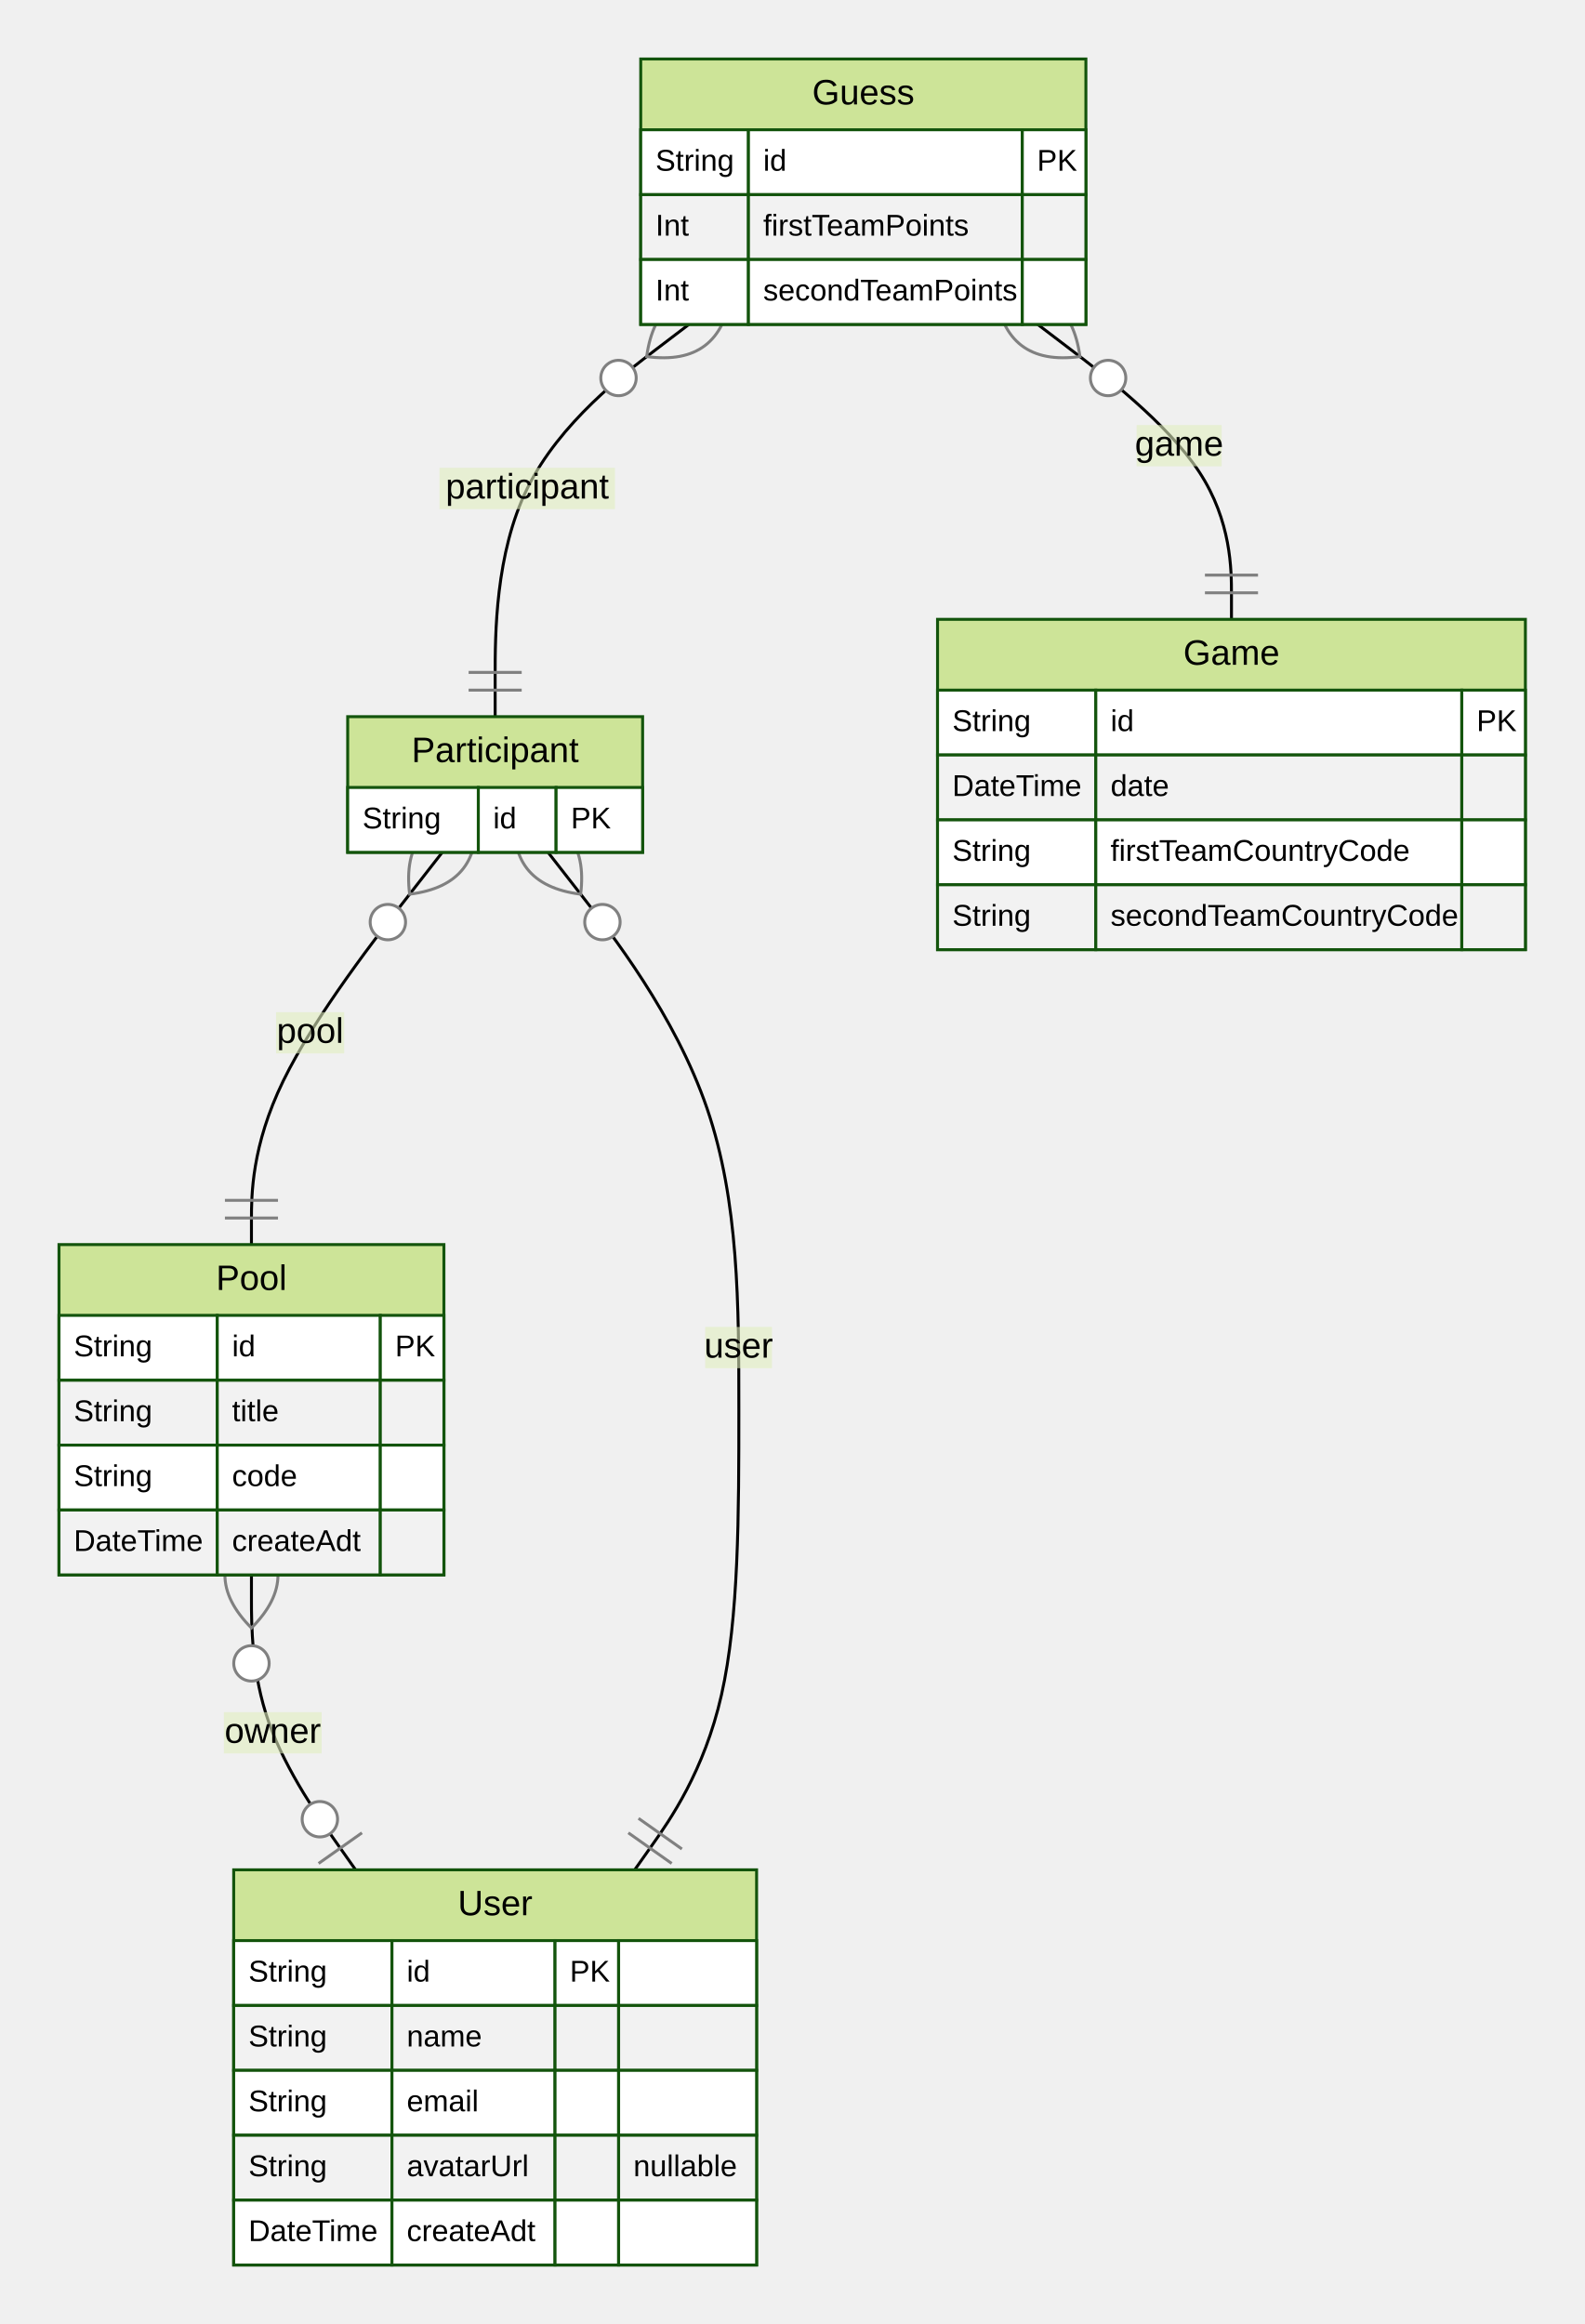
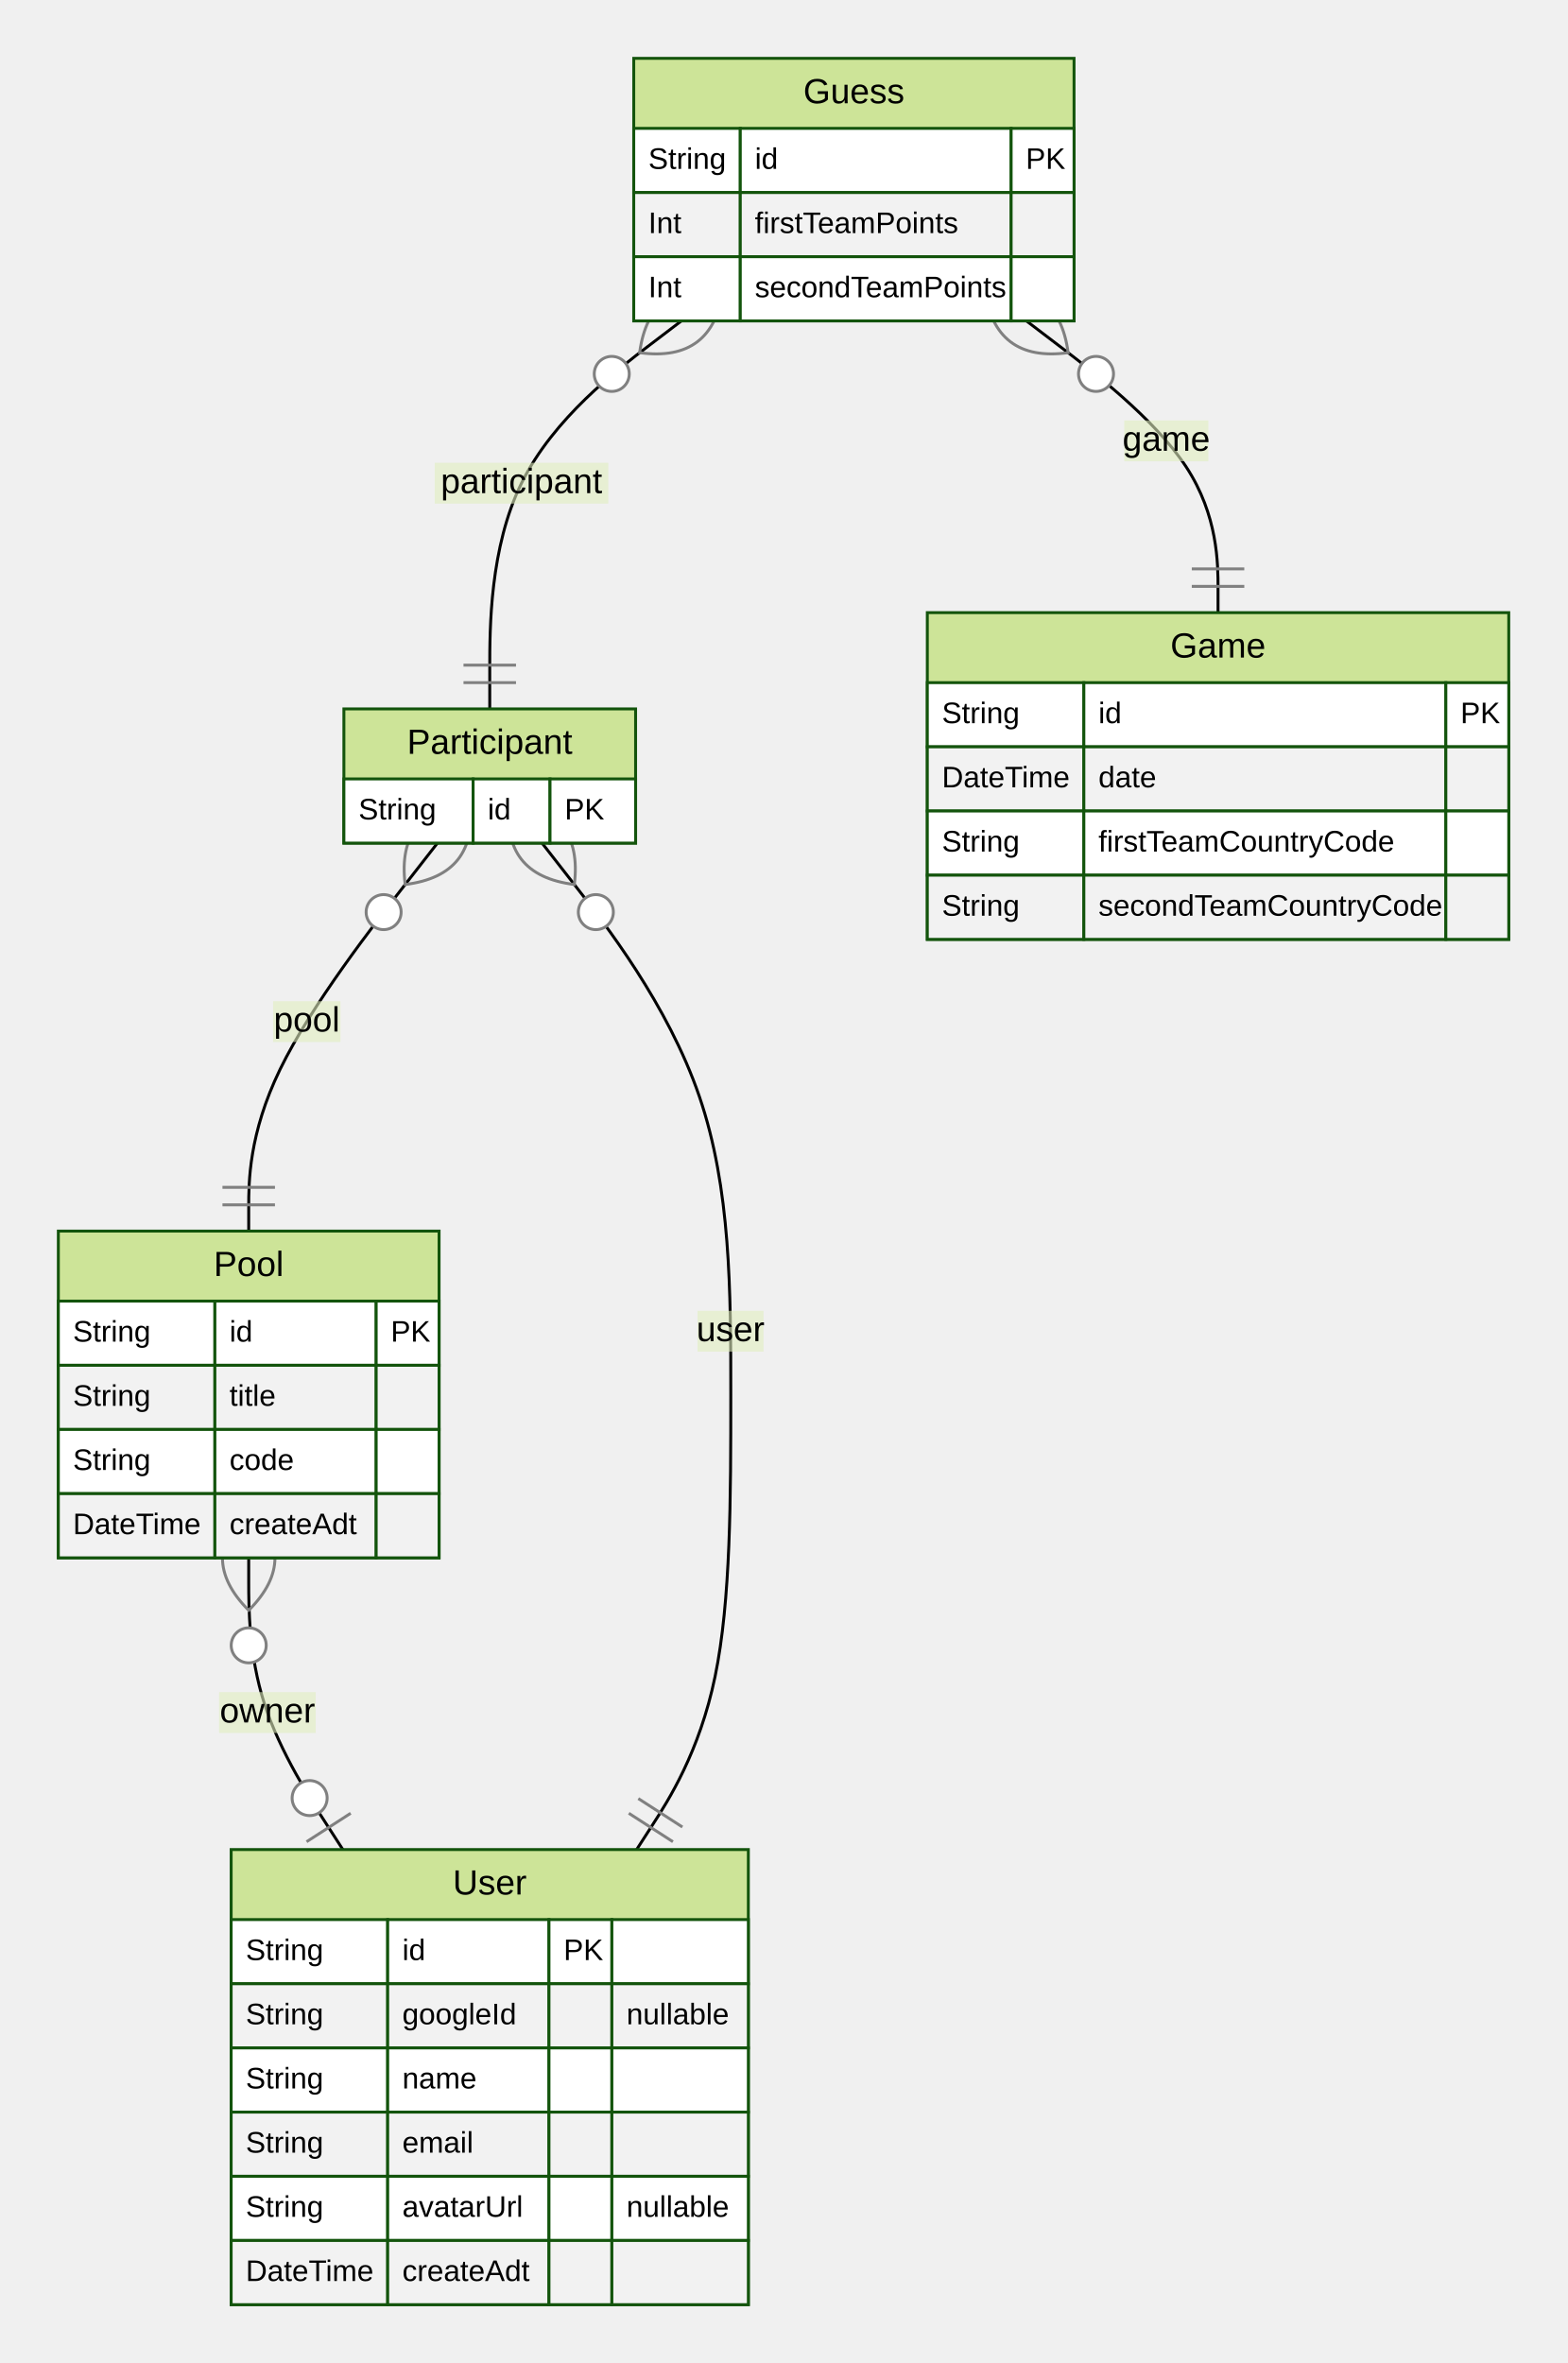
- <svg xmlns="http://www.w3.org/2000/svg" aria-labelledby="chart-title-mermaid-0 chart-desc-mermaid-0" role="img" viewBox="0 0 537.207 788" style="max-width: 537.207px; background-color: white;" width="100%" id="mermaid-0">
+ <svg xmlns="http://www.w3.org/2000/svg" aria-labelledby="chart-title-mermaid-0 chart-desc-mermaid-0" role="img" viewBox="0 0 537.207 810" style="max-width: 537.207px; background-color: white;" width="100%" id="mermaid-0">
  <style>#mermaid-0 {font-family:"trebuchet ms",verdana,arial,sans-serif;font-size:16px;fill:#000000;}#mermaid-0 .error-icon{fill:#552222;}#mermaid-0 .error-text{fill:#552222;stroke:#552222;}#mermaid-0 .edge-thickness-normal{stroke-width:2px;}#mermaid-0 .edge-thickness-thick{stroke-width:3.5px;}#mermaid-0 .edge-pattern-solid{stroke-dasharray:0;}#mermaid-0 .edge-pattern-dashed{stroke-dasharray:3;}#mermaid-0 .edge-pattern-dotted{stroke-dasharray:2;}#mermaid-0 .marker{fill:#000000;stroke:#000000;}#mermaid-0 .marker.cross{stroke:#000000;}#mermaid-0 svg{font-family:"trebuchet ms",verdana,arial,sans-serif;font-size:16px;}#mermaid-0 .entityBox{fill:#cde498;stroke:#13540c;}#mermaid-0 .attributeBoxOdd{fill:#ffffff;stroke:#13540c;}#mermaid-0 .attributeBoxEven{fill:#f2f2f2;stroke:#13540c;}#mermaid-0 .relationshipLabelBox{fill:hsl(78.158, 58.462%, 84.51%);opacity:0.7;background-color:hsl(78.158, 58.462%, 84.51%);}#mermaid-0 .relationshipLabelBox rect{opacity:0.5;}#mermaid-0 .relationshipLine{stroke:#000000;}#mermaid-0 :root{--mermaid-font-family:"trebuchet ms",verdana,arial,sans-serif;}</style>
  <g />
  <defs>
    <marker orient="auto" markerHeight="18" markerWidth="18" refY="9" refX="0" id="ONLY_ONE_START">
      <path d="M9,0 L9,18 M15,0 L15,18" fill="none" stroke="gray" />
    </marker>
  </defs>
  <defs>
    <marker orient="auto" markerHeight="18" markerWidth="18" refY="9" refX="18" id="ONLY_ONE_END">
      <path d="M3,0 L3,18 M9,0 L9,18" fill="none" stroke="gray" />
    </marker>
  </defs>
  <defs>
    <marker orient="auto" markerHeight="18" markerWidth="30" refY="9" refX="0" id="ZERO_OR_ONE_START">
      <circle r="6" cy="9" cx="21" fill="white" stroke="gray" />
      <path d="M9,0 L9,18" fill="none" stroke="gray" />
    </marker>
  </defs>
  <defs>
    <marker orient="auto" markerHeight="18" markerWidth="30" refY="9" refX="30" id="ZERO_OR_ONE_END">
      <circle r="6" cy="9" cx="9" fill="white" stroke="gray" />
      <path d="M21,0 L21,18" fill="none" stroke="gray" />
    </marker>
  </defs>
  <defs>
    <marker orient="auto" markerHeight="36" markerWidth="45" refY="18" refX="18" id="ONE_OR_MORE_START">
      <path d="M0,18 Q 18,0 36,18 Q 18,36 0,18 M42,9 L42,27" fill="none" stroke="gray" />
    </marker>
  </defs>
  <defs>
    <marker orient="auto" markerHeight="36" markerWidth="45" refY="18" refX="27" id="ONE_OR_MORE_END">
      <path d="M3,9 L3,27 M9,18 Q27,0 45,18 Q27,36 9,18" fill="none" stroke="gray" />
    </marker>
  </defs>
  <defs>
    <marker orient="auto" markerHeight="36" markerWidth="57" refY="18" refX="18" id="ZERO_OR_MORE_START">
      <circle r="6" cy="18" cx="48" fill="white" stroke="gray" />
      <path d="M0,18 Q18,0 36,18 Q18,36 0,18" fill="none" stroke="gray" />
    </marker>
  </defs>
  <defs>
    <marker orient="auto" markerHeight="36" markerWidth="57" refY="18" refX="39" id="ZERO_OR_MORE_END">
      <circle r="6" cy="18" cx="9" fill="white" stroke="gray" />
      <path d="M21,18 Q39,0 57,18 Q39,36 21,18" fill="none" stroke="gray" />
    </marker>
  </defs>
-   <path marker-start="url(#ZERO_OR_MORE_START)" marker-end="url(#ZERO_OR_ONE_END)" fill="none" stroke="gray" d="M85.258,534L85.258,542.333C85.258,550.667,85.258,567.333,91.143,584C97.028,600.667,108.799,617.333,114.684,625.667L120.569,634" class="er relationshipLine" />
-   <path marker-start="url(#ZERO_OR_MORE_START)" marker-end="url(#ONLY_ONE_END)" fill="none" stroke="gray" d="M185.816,289L196.599,302.833C207.382,316.667,228.949,344.333,239.732,375.833C250.516,407.333,250.516,442.667,250.516,478C250.516,513.333,250.516,548.667,244.63,574.667C238.745,600.667,226.975,617.333,221.089,625.667L215.204,634" class="er relationshipLine" />
+   <path marker-start="url(#ZERO_OR_MORE_START)" marker-end="url(#ZERO_OR_ONE_END)" fill="none" stroke="gray" d="M85.258,534L85.258,542.333C85.258,550.667,85.258,567.333,90.637,584C96.017,600.667,106.776,617.333,112.155,625.667L117.535,634" class="er relationshipLine" />
+   <path marker-start="url(#ZERO_OR_MORE_START)" marker-end="url(#ONLY_ONE_END)" fill="none" stroke="gray" d="M185.816,289L196.599,302.833C207.382,316.667,228.949,344.333,239.732,375.833C250.516,407.333,250.516,442.667,250.516,478C250.516,513.333,250.516,548.667,245.136,574.667C239.757,600.667,228.998,617.333,223.618,625.667L218.239,634" class="er relationshipLine" />
  <path marker-start="url(#ZERO_OR_MORE_START)" marker-end="url(#ONLY_ONE_END)" fill="none" stroke="gray" d="M149.958,289L139.174,302.833C128.391,316.667,106.824,344.333,96.041,366.5C85.258,388.667,85.258,405.333,85.258,413.667L85.258,422" class="er relationshipLine" />
  <path marker-start="url(#ZERO_OR_MORE_START)" marker-end="url(#ONLY_ONE_END)" fill="none" stroke="gray" d="M351.847,110L362.797,118.333C373.747,126.667,395.647,143.333,406.597,160C417.547,176.667,417.547,193.333,417.547,201.667L417.547,210" class="er relationshipLine" />
  <path marker-start="url(#ZERO_OR_MORE_START)" marker-end="url(#ONLY_ONE_END)" fill="none" stroke="gray" d="M233.587,110L222.637,118.333C211.687,126.667,189.787,143.333,178.837,165.5C167.887,187.667,167.887,215.333,167.887,229.167L167.887,243" class="er relationshipLine" />
  <g transform="translate(20,422 )" id="Pool">
    <rect height="112" width="130.516" y="0" x="0" stroke="gray" fill-opacity="100%" fill="honeydew" class="er entityBox" />
    <text transform="translate(65.25781,12)" style="font-family: &quot;trebuchet ms&quot;, verdana, arial, sans-serif;; font-size: 12px" text-anchor="middle" dominant-baseline="middle" y="0" x="0" id="entity-Pool" class="er entityLabel">Pool</text>
    <rect height="22" width="53.664" y="24" x="0" stroke="gray" fill-opacity="100%" fill="honeydew" class="er attributeBoxOdd" />
    <text transform="translate(5,35)" style="font-family: &quot;trebuchet ms&quot;, verdana, arial, sans-serif;; font-size: 10.2px" text-anchor="left" dominant-baseline="middle" y="0" x="0" id="entity-Pool-attr-1-type" class="er entityLabel">String</text>
    <rect height="22" width="55.289" y="24" x="53.664" stroke="gray" fill-opacity="100%" fill="honeydew" class="er attributeBoxOdd" />
    <text transform="translate(58.66406,35)" style="font-family: &quot;trebuchet ms&quot;, verdana, arial, sans-serif;; font-size: 10.2px" text-anchor="left" dominant-baseline="middle" y="0" x="0" id="entity-Pool-attr-1-name" class="er entityLabel">id</text>
    <rect height="22" width="21.562" y="24" x="108.953" stroke="gray" fill-opacity="100%" fill="honeydew" class="er attributeBoxOdd" />
    <text transform="translate(113.9531,35)" style="font-family: &quot;trebuchet ms&quot;, verdana, arial, sans-serif;; font-size: 10.2px" text-anchor="left" dominant-baseline="middle" y="0" x="0" id="entity-Pool-attr-1-key" class="er entityLabel">PK</text>
    <rect height="22" width="53.664" y="46" x="0" stroke="gray" fill-opacity="100%" fill="honeydew" class="er attributeBoxEven" />
    <text transform="translate(5,57)" style="font-family: &quot;trebuchet ms&quot;, verdana, arial, sans-serif;; font-size: 10.2px" text-anchor="left" dominant-baseline="middle" y="0" x="0" id="entity-Pool-attr-2-type" class="er entityLabel">String</text>
    <rect height="22" width="55.289" y="46" x="53.664" stroke="gray" fill-opacity="100%" fill="honeydew" class="er attributeBoxEven" />
    <text transform="translate(58.66406,57)" style="font-family: &quot;trebuchet ms&quot;, verdana, arial, sans-serif;; font-size: 10.2px" text-anchor="left" dominant-baseline="middle" y="0" x="0" id="entity-Pool-attr-2-name" class="er entityLabel">title</text>
    <rect height="22" width="21.562" y="46" x="108.953" stroke="gray" fill-opacity="100%" fill="honeydew" class="er attributeBoxEven" />
    <text transform="translate(113.9531,57)" style="font-family: &quot;trebuchet ms&quot;, verdana, arial, sans-serif;; font-size: 10.2px" text-anchor="left" dominant-baseline="middle" y="0" x="0" id="entity-Pool-attr-2-key" class="er entityLabel" />
    <rect height="22" width="53.664" y="68" x="0" stroke="gray" fill-opacity="100%" fill="honeydew" class="er attributeBoxOdd" />
    <text transform="translate(5,79)" style="font-family: &quot;trebuchet ms&quot;, verdana, arial, sans-serif;; font-size: 10.2px" text-anchor="left" dominant-baseline="middle" y="0" x="0" id="entity-Pool-attr-3-type" class="er entityLabel">String</text>
    <rect height="22" width="55.289" y="68" x="53.664" stroke="gray" fill-opacity="100%" fill="honeydew" class="er attributeBoxOdd" />
    <text transform="translate(58.66406,79)" style="font-family: &quot;trebuchet ms&quot;, verdana, arial, sans-serif;; font-size: 10.2px" text-anchor="left" dominant-baseline="middle" y="0" x="0" id="entity-Pool-attr-3-name" class="er entityLabel">code</text>
    <rect height="22" width="21.562" y="68" x="108.953" stroke="gray" fill-opacity="100%" fill="honeydew" class="er attributeBoxOdd" />
    <text transform="translate(113.9531,79)" style="font-family: &quot;trebuchet ms&quot;, verdana, arial, sans-serif;; font-size: 10.2px" text-anchor="left" dominant-baseline="middle" y="0" x="0" id="entity-Pool-attr-3-key" class="er entityLabel" />
    <rect height="22" width="53.664" y="90" x="0" stroke="gray" fill-opacity="100%" fill="honeydew" class="er attributeBoxEven" />
    <text transform="translate(5,101)" style="font-family: &quot;trebuchet ms&quot;, verdana, arial, sans-serif;; font-size: 10.2px" text-anchor="left" dominant-baseline="middle" y="0" x="0" id="entity-Pool-attr-4-type" class="er entityLabel">DateTime</text>
    <rect height="22" width="55.289" y="90" x="53.664" stroke="gray" fill-opacity="100%" fill="honeydew" class="er attributeBoxEven" />
    <text transform="translate(58.66406,101)" style="font-family: &quot;trebuchet ms&quot;, verdana, arial, sans-serif;; font-size: 10.2px" text-anchor="left" dominant-baseline="middle" y="0" x="0" id="entity-Pool-attr-4-name" class="er entityLabel">createAdt</text>
    <rect height="22" width="21.562" y="90" x="108.953" stroke="gray" fill-opacity="100%" fill="honeydew" class="er attributeBoxEven" />
    <text transform="translate(113.9531,101)" style="font-family: &quot;trebuchet ms&quot;, verdana, arial, sans-serif;; font-size: 10.2px" text-anchor="left" dominant-baseline="middle" y="0" x="0" id="entity-Pool-attr-4-key" class="er entityLabel" />
  </g>
  <g transform="translate(117.8867,243 )" id="Participant">
    <rect height="46" width="100" y="0" x="0" stroke="gray" fill-opacity="100%" fill="honeydew" class="er entityBox" />
    <text transform="translate(50,12)" style="font-family: &quot;trebuchet ms&quot;, verdana, arial, sans-serif;; font-size: 12px" text-anchor="middle" dominant-baseline="middle" y="0" x="0" id="entity-Participant" class="er entityLabel">Participant</text>
    <rect height="22" width="44.297" y="24" x="0" stroke="gray" fill-opacity="100%" fill="honeydew" class="er attributeBoxOdd" />
    <text transform="translate(5,35)" style="font-family: &quot;trebuchet ms&quot;, verdana, arial, sans-serif;; font-size: 10.2px" text-anchor="left" dominant-baseline="middle" y="0" x="0" id="entity-Participant-attr-1-type" class="er entityLabel">String</text>
    <rect height="22" width="26.367" y="24" x="44.297" stroke="gray" fill-opacity="100%" fill="honeydew" class="er attributeBoxOdd" />
    <text transform="translate(49.29688,35)" style="font-family: &quot;trebuchet ms&quot;, verdana, arial, sans-serif;; font-size: 10.2px" text-anchor="left" dominant-baseline="middle" y="0" x="0" id="entity-Participant-attr-1-name" class="er entityLabel">id</text>
    <rect height="22" width="29.336" y="24" x="70.664" stroke="gray" fill-opacity="100%" fill="honeydew" class="er attributeBoxOdd" />
    <text transform="translate(75.66406,35)" style="font-family: &quot;trebuchet ms&quot;, verdana, arial, sans-serif;; font-size: 10.2px" text-anchor="left" dominant-baseline="middle" y="0" x="0" id="entity-Participant-attr-1-key" class="er entityLabel">PK</text>
  </g>
  <g transform="translate(79.23828,634 )" id="User">
-     <rect height="134" width="177.297" y="0" x="0" stroke="gray" fill-opacity="100%" fill="honeydew" class="er entityBox" />
+     <rect height="156" width="177.297" y="0" x="0" stroke="gray" fill-opacity="100%" fill="honeydew" class="er entityBox" />
    <text transform="translate(88.64844,12)" style="font-family: &quot;trebuchet ms&quot;, verdana, arial, sans-serif;; font-size: 12px" text-anchor="middle" dominant-baseline="middle" y="0" x="0" id="entity-User" class="er entityLabel">User</text>
    <rect height="22" width="53.664" y="24" x="0" stroke="gray" fill-opacity="100%" fill="honeydew" class="er attributeBoxOdd" />
    <text transform="translate(5,35)" style="font-family: &quot;trebuchet ms&quot;, verdana, arial, sans-serif;; font-size: 10.2px" text-anchor="left" dominant-baseline="middle" y="0" x="0" id="entity-User-attr-1-type" class="er entityLabel">String</text>
    <rect height="22" width="55.289" y="24" x="53.664" stroke="gray" fill-opacity="100%" fill="honeydew" class="er attributeBoxOdd" />
    <text transform="translate(58.66406,35)" style="font-family: &quot;trebuchet ms&quot;, verdana, arial, sans-serif;; font-size: 10.2px" text-anchor="left" dominant-baseline="middle" y="0" x="0" id="entity-User-attr-1-name" class="er entityLabel">id</text>
    <rect height="22" width="21.562" y="24" x="108.953" stroke="gray" fill-opacity="100%" fill="honeydew" class="er attributeBoxOdd" />
    <text transform="translate(113.9531,35)" style="font-family: &quot;trebuchet ms&quot;, verdana, arial, sans-serif;; font-size: 10.2px" text-anchor="left" dominant-baseline="middle" y="0" x="0" id="entity-User-attr-1-key" class="er entityLabel">PK</text>
    <rect height="22" width="46.781" y="24" x="130.516" stroke="gray" fill-opacity="100%" fill="honeydew" class="er attributeBoxOdd" />
    <text transform="translate(135.5156,35)" style="font-family: &quot;trebuchet ms&quot;, verdana, arial, sans-serif;; font-size: 10.2px" text-anchor="left" dominant-baseline="middle" y="0" x="0" id="entity-User-attr-1-comment" class="er entityLabel" />
    <rect height="22" width="53.664" y="46" x="0" stroke="gray" fill-opacity="100%" fill="honeydew" class="er attributeBoxEven" />
    <text transform="translate(5,57)" style="font-family: &quot;trebuchet ms&quot;, verdana, arial, sans-serif;; font-size: 10.2px" text-anchor="left" dominant-baseline="middle" y="0" x="0" id="entity-User-attr-2-type" class="er entityLabel">String</text>
    <rect height="22" width="55.289" y="46" x="53.664" stroke="gray" fill-opacity="100%" fill="honeydew" class="er attributeBoxEven" />
-     <text transform="translate(58.66406,57)" style="font-family: &quot;trebuchet ms&quot;, verdana, arial, sans-serif;; font-size: 10.2px" text-anchor="left" dominant-baseline="middle" y="0" x="0" id="entity-User-attr-2-name" class="er entityLabel">name</text>
+     <text transform="translate(58.66406,57)" style="font-family: &quot;trebuchet ms&quot;, verdana, arial, sans-serif;; font-size: 10.2px" text-anchor="left" dominant-baseline="middle" y="0" x="0" id="entity-User-attr-2-name" class="er entityLabel">googleId</text>
    <rect height="22" width="21.562" y="46" x="108.953" stroke="gray" fill-opacity="100%" fill="honeydew" class="er attributeBoxEven" />
    <text transform="translate(113.9531,57)" style="font-family: &quot;trebuchet ms&quot;, verdana, arial, sans-serif;; font-size: 10.2px" text-anchor="left" dominant-baseline="middle" y="0" x="0" id="entity-User-attr-2-key" class="er entityLabel" />
    <rect height="22" width="46.781" y="46" x="130.516" stroke="gray" fill-opacity="100%" fill="honeydew" class="er attributeBoxEven" />
-     <text transform="translate(135.5156,57)" style="font-family: &quot;trebuchet ms&quot;, verdana, arial, sans-serif;; font-size: 10.2px" text-anchor="left" dominant-baseline="middle" y="0" x="0" id="entity-User-attr-2-comment" class="er entityLabel" />
+     <text transform="translate(135.5156,57)" style="font-family: &quot;trebuchet ms&quot;, verdana, arial, sans-serif;; font-size: 10.2px" text-anchor="left" dominant-baseline="middle" y="0" x="0" id="entity-User-attr-2-comment" class="er entityLabel">nullable</text>
    <rect height="22" width="53.664" y="68" x="0" stroke="gray" fill-opacity="100%" fill="honeydew" class="er attributeBoxOdd" />
    <text transform="translate(5,79)" style="font-family: &quot;trebuchet ms&quot;, verdana, arial, sans-serif;; font-size: 10.2px" text-anchor="left" dominant-baseline="middle" y="0" x="0" id="entity-User-attr-3-type" class="er entityLabel">String</text>
    <rect height="22" width="55.289" y="68" x="53.664" stroke="gray" fill-opacity="100%" fill="honeydew" class="er attributeBoxOdd" />
-     <text transform="translate(58.66406,79)" style="font-family: &quot;trebuchet ms&quot;, verdana, arial, sans-serif;; font-size: 10.2px" text-anchor="left" dominant-baseline="middle" y="0" x="0" id="entity-User-attr-3-name" class="er entityLabel">email</text>
+     <text transform="translate(58.66406,79)" style="font-family: &quot;trebuchet ms&quot;, verdana, arial, sans-serif;; font-size: 10.2px" text-anchor="left" dominant-baseline="middle" y="0" x="0" id="entity-User-attr-3-name" class="er entityLabel">name</text>
    <rect height="22" width="21.562" y="68" x="108.953" stroke="gray" fill-opacity="100%" fill="honeydew" class="er attributeBoxOdd" />
    <text transform="translate(113.9531,79)" style="font-family: &quot;trebuchet ms&quot;, verdana, arial, sans-serif;; font-size: 10.2px" text-anchor="left" dominant-baseline="middle" y="0" x="0" id="entity-User-attr-3-key" class="er entityLabel" />
    <rect height="22" width="46.781" y="68" x="130.516" stroke="gray" fill-opacity="100%" fill="honeydew" class="er attributeBoxOdd" />
    <text transform="translate(135.5156,79)" style="font-family: &quot;trebuchet ms&quot;, verdana, arial, sans-serif;; font-size: 10.2px" text-anchor="left" dominant-baseline="middle" y="0" x="0" id="entity-User-attr-3-comment" class="er entityLabel" />
    <rect height="22" width="53.664" y="90" x="0" stroke="gray" fill-opacity="100%" fill="honeydew" class="er attributeBoxEven" />
    <text transform="translate(5,101)" style="font-family: &quot;trebuchet ms&quot;, verdana, arial, sans-serif;; font-size: 10.2px" text-anchor="left" dominant-baseline="middle" y="0" x="0" id="entity-User-attr-4-type" class="er entityLabel">String</text>
    <rect height="22" width="55.289" y="90" x="53.664" stroke="gray" fill-opacity="100%" fill="honeydew" class="er attributeBoxEven" />
-     <text transform="translate(58.66406,101)" style="font-family: &quot;trebuchet ms&quot;, verdana, arial, sans-serif;; font-size: 10.2px" text-anchor="left" dominant-baseline="middle" y="0" x="0" id="entity-User-attr-4-name" class="er entityLabel">avatarUrl</text>
+     <text transform="translate(58.66406,101)" style="font-family: &quot;trebuchet ms&quot;, verdana, arial, sans-serif;; font-size: 10.2px" text-anchor="left" dominant-baseline="middle" y="0" x="0" id="entity-User-attr-4-name" class="er entityLabel">email</text>
    <rect height="22" width="21.562" y="90" x="108.953" stroke="gray" fill-opacity="100%" fill="honeydew" class="er attributeBoxEven" />
    <text transform="translate(113.9531,101)" style="font-family: &quot;trebuchet ms&quot;, verdana, arial, sans-serif;; font-size: 10.2px" text-anchor="left" dominant-baseline="middle" y="0" x="0" id="entity-User-attr-4-key" class="er entityLabel" />
    <rect height="22" width="46.781" y="90" x="130.516" stroke="gray" fill-opacity="100%" fill="honeydew" class="er attributeBoxEven" />
-     <text transform="translate(135.5156,101)" style="font-family: &quot;trebuchet ms&quot;, verdana, arial, sans-serif;; font-size: 10.2px" text-anchor="left" dominant-baseline="middle" y="0" x="0" id="entity-User-attr-4-comment" class="er entityLabel">nullable</text>
+     <text transform="translate(135.5156,101)" style="font-family: &quot;trebuchet ms&quot;, verdana, arial, sans-serif;; font-size: 10.2px" text-anchor="left" dominant-baseline="middle" y="0" x="0" id="entity-User-attr-4-comment" class="er entityLabel" />
    <rect height="22" width="53.664" y="112" x="0" stroke="gray" fill-opacity="100%" fill="honeydew" class="er attributeBoxOdd" />
-     <text transform="translate(5,123)" style="font-family: &quot;trebuchet ms&quot;, verdana, arial, sans-serif;; font-size: 10.2px" text-anchor="left" dominant-baseline="middle" y="0" x="0" id="entity-User-attr-5-type" class="er entityLabel">DateTime</text>
+     <text transform="translate(5,123)" style="font-family: &quot;trebuchet ms&quot;, verdana, arial, sans-serif;; font-size: 10.2px" text-anchor="left" dominant-baseline="middle" y="0" x="0" id="entity-User-attr-5-type" class="er entityLabel">String</text>
    <rect height="22" width="55.289" y="112" x="53.664" stroke="gray" fill-opacity="100%" fill="honeydew" class="er attributeBoxOdd" />
-     <text transform="translate(58.66406,123)" style="font-family: &quot;trebuchet ms&quot;, verdana, arial, sans-serif;; font-size: 10.2px" text-anchor="left" dominant-baseline="middle" y="0" x="0" id="entity-User-attr-5-name" class="er entityLabel">createAdt</text>
+     <text transform="translate(58.66406,123)" style="font-family: &quot;trebuchet ms&quot;, verdana, arial, sans-serif;; font-size: 10.2px" text-anchor="left" dominant-baseline="middle" y="0" x="0" id="entity-User-attr-5-name" class="er entityLabel">avatarUrl</text>
    <rect height="22" width="21.562" y="112" x="108.953" stroke="gray" fill-opacity="100%" fill="honeydew" class="er attributeBoxOdd" />
    <text transform="translate(113.9531,123)" style="font-family: &quot;trebuchet ms&quot;, verdana, arial, sans-serif;; font-size: 10.2px" text-anchor="left" dominant-baseline="middle" y="0" x="0" id="entity-User-attr-5-key" class="er entityLabel" />
    <rect height="22" width="46.781" y="112" x="130.516" stroke="gray" fill-opacity="100%" fill="honeydew" class="er attributeBoxOdd" />
-     <text transform="translate(135.5156,123)" style="font-family: &quot;trebuchet ms&quot;, verdana, arial, sans-serif;; font-size: 10.2px" text-anchor="left" dominant-baseline="middle" y="0" x="0" id="entity-User-attr-5-comment" class="er entityLabel" />
+     <text transform="translate(135.5156,123)" style="font-family: &quot;trebuchet ms&quot;, verdana, arial, sans-serif;; font-size: 10.2px" text-anchor="left" dominant-baseline="middle" y="0" x="0" id="entity-User-attr-5-comment" class="er entityLabel">nullable</text>
+     <rect height="22" width="53.664" y="134" x="0" stroke="gray" fill-opacity="100%" fill="honeydew" class="er attributeBoxEven" />
+     <text transform="translate(5,145)" style="font-family: &quot;trebuchet ms&quot;, verdana, arial, sans-serif;; font-size: 10.2px" text-anchor="left" dominant-baseline="middle" y="0" x="0" id="entity-User-attr-6-type" class="er entityLabel">DateTime</text>
+     <rect height="22" width="55.289" y="134" x="53.664" stroke="gray" fill-opacity="100%" fill="honeydew" class="er attributeBoxEven" />
+     <text transform="translate(58.66406,145)" style="font-family: &quot;trebuchet ms&quot;, verdana, arial, sans-serif;; font-size: 10.2px" text-anchor="left" dominant-baseline="middle" y="0" x="0" id="entity-User-attr-6-name" class="er entityLabel">createAdt</text>
+     <rect height="22" width="21.562" y="134" x="108.953" stroke="gray" fill-opacity="100%" fill="honeydew" class="er attributeBoxEven" />
+     <text transform="translate(113.9531,145)" style="font-family: &quot;trebuchet ms&quot;, verdana, arial, sans-serif;; font-size: 10.2px" text-anchor="left" dominant-baseline="middle" y="0" x="0" id="entity-User-attr-6-key" class="er entityLabel" />
+     <rect height="22" width="46.781" y="134" x="130.516" stroke="gray" fill-opacity="100%" fill="honeydew" class="er attributeBoxEven" />
+     <text transform="translate(135.5156,145)" style="font-family: &quot;trebuchet ms&quot;, verdana, arial, sans-serif;; font-size: 10.2px" text-anchor="left" dominant-baseline="middle" y="0" x="0" id="entity-User-attr-6-comment" class="er entityLabel" />
  </g>
  <g transform="translate(317.8867,210 )" id="Game">
    <rect height="112" width="199.32" y="0" x="0" stroke="gray" fill-opacity="100%" fill="honeydew" class="er entityBox" />
    <text transform="translate(99.66016,12)" style="font-family: &quot;trebuchet ms&quot;, verdana, arial, sans-serif;; font-size: 12px" text-anchor="middle" dominant-baseline="middle" y="0" x="0" id="entity-Game" class="er entityLabel">Game</text>
    <rect height="22" width="53.664" y="24" x="0" stroke="gray" fill-opacity="100%" fill="honeydew" class="er attributeBoxOdd" />
    <text transform="translate(5,35)" style="font-family: &quot;trebuchet ms&quot;, verdana, arial, sans-serif;; font-size: 10.2px" text-anchor="left" dominant-baseline="middle" y="0" x="0" id="entity-Game-attr-1-type" class="er entityLabel">String</text>
    <rect height="22" width="124.094" y="24" x="53.664" stroke="gray" fill-opacity="100%" fill="honeydew" class="er attributeBoxOdd" />
    <text transform="translate(58.66406,35)" style="font-family: &quot;trebuchet ms&quot;, verdana, arial, sans-serif;; font-size: 10.2px" text-anchor="left" dominant-baseline="middle" y="0" x="0" id="entity-Game-attr-1-name" class="er entityLabel">id</text>
    <rect height="22" width="21.562" y="24" x="177.758" stroke="gray" fill-opacity="100%" fill="honeydew" class="er attributeBoxOdd" />
    <text transform="translate(182.7578,35)" style="font-family: &quot;trebuchet ms&quot;, verdana, arial, sans-serif;; font-size: 10.2px" text-anchor="left" dominant-baseline="middle" y="0" x="0" id="entity-Game-attr-1-key" class="er entityLabel">PK</text>
    <rect height="22" width="53.664" y="46" x="0" stroke="gray" fill-opacity="100%" fill="honeydew" class="er attributeBoxEven" />
    <text transform="translate(5,57)" style="font-family: &quot;trebuchet ms&quot;, verdana, arial, sans-serif;; font-size: 10.2px" text-anchor="left" dominant-baseline="middle" y="0" x="0" id="entity-Game-attr-2-type" class="er entityLabel">DateTime</text>
    <rect height="22" width="124.094" y="46" x="53.664" stroke="gray" fill-opacity="100%" fill="honeydew" class="er attributeBoxEven" />
    <text transform="translate(58.66406,57)" style="font-family: &quot;trebuchet ms&quot;, verdana, arial, sans-serif;; font-size: 10.2px" text-anchor="left" dominant-baseline="middle" y="0" x="0" id="entity-Game-attr-2-name" class="er entityLabel">date</text>
    <rect height="22" width="21.562" y="46" x="177.758" stroke="gray" fill-opacity="100%" fill="honeydew" class="er attributeBoxEven" />
    <text transform="translate(182.7578,57)" style="font-family: &quot;trebuchet ms&quot;, verdana, arial, sans-serif;; font-size: 10.2px" text-anchor="left" dominant-baseline="middle" y="0" x="0" id="entity-Game-attr-2-key" class="er entityLabel" />
    <rect height="22" width="53.664" y="68" x="0" stroke="gray" fill-opacity="100%" fill="honeydew" class="er attributeBoxOdd" />
    <text transform="translate(5,79)" style="font-family: &quot;trebuchet ms&quot;, verdana, arial, sans-serif;; font-size: 10.2px" text-anchor="left" dominant-baseline="middle" y="0" x="0" id="entity-Game-attr-3-type" class="er entityLabel">String</text>
    <rect height="22" width="124.094" y="68" x="53.664" stroke="gray" fill-opacity="100%" fill="honeydew" class="er attributeBoxOdd" />
    <text transform="translate(58.66406,79)" style="font-family: &quot;trebuchet ms&quot;, verdana, arial, sans-serif;; font-size: 10.2px" text-anchor="left" dominant-baseline="middle" y="0" x="0" id="entity-Game-attr-3-name" class="er entityLabel">firstTeamCountryCode</text>
    <rect height="22" width="21.562" y="68" x="177.758" stroke="gray" fill-opacity="100%" fill="honeydew" class="er attributeBoxOdd" />
    <text transform="translate(182.7578,79)" style="font-family: &quot;trebuchet ms&quot;, verdana, arial, sans-serif;; font-size: 10.2px" text-anchor="left" dominant-baseline="middle" y="0" x="0" id="entity-Game-attr-3-key" class="er entityLabel" />
    <rect height="22" width="53.664" y="90" x="0" stroke="gray" fill-opacity="100%" fill="honeydew" class="er attributeBoxEven" />
    <text transform="translate(5,101)" style="font-family: &quot;trebuchet ms&quot;, verdana, arial, sans-serif;; font-size: 10.2px" text-anchor="left" dominant-baseline="middle" y="0" x="0" id="entity-Game-attr-4-type" class="er entityLabel">String</text>
    <rect height="22" width="124.094" y="90" x="53.664" stroke="gray" fill-opacity="100%" fill="honeydew" class="er attributeBoxEven" />
    <text transform="translate(58.66406,101)" style="font-family: &quot;trebuchet ms&quot;, verdana, arial, sans-serif;; font-size: 10.2px" text-anchor="left" dominant-baseline="middle" y="0" x="0" id="entity-Game-attr-4-name" class="er entityLabel">secondTeamCountryCode</text>
    <rect height="22" width="21.562" y="90" x="177.758" stroke="gray" fill-opacity="100%" fill="honeydew" class="er attributeBoxEven" />
    <text transform="translate(182.7578,101)" style="font-family: &quot;trebuchet ms&quot;, verdana, arial, sans-serif;; font-size: 10.2px" text-anchor="left" dominant-baseline="middle" y="0" x="0" id="entity-Game-attr-4-key" class="er entityLabel" />
  </g>
  <g transform="translate(217.248,20 )" id="Guess">
    <rect height="90" width="150.938" y="0" x="0" stroke="gray" fill-opacity="100%" fill="honeydew" class="er entityBox" />
    <text transform="translate(75.46875,12)" style="font-family: &quot;trebuchet ms&quot;, verdana, arial, sans-serif;; font-size: 12px" text-anchor="middle" dominant-baseline="middle" y="0" x="0" id="entity-Guess" class="er entityLabel">Guess</text>
    <rect height="22" width="36.523" y="24" x="0" stroke="gray" fill-opacity="100%" fill="honeydew" class="er attributeBoxOdd" />
    <text transform="translate(5,35)" style="font-family: &quot;trebuchet ms&quot;, verdana, arial, sans-serif;; font-size: 10.2px" text-anchor="left" dominant-baseline="middle" y="0" x="0" id="entity-Guess-attr-1-type" class="er entityLabel">String</text>
    <rect height="22" width="92.852" y="24" x="36.523" stroke="gray" fill-opacity="100%" fill="honeydew" class="er attributeBoxOdd" />
    <text transform="translate(41.52344,35)" style="font-family: &quot;trebuchet ms&quot;, verdana, arial, sans-serif;; font-size: 10.2px" text-anchor="left" dominant-baseline="middle" y="0" x="0" id="entity-Guess-attr-1-name" class="er entityLabel">id</text>
    <rect height="22" width="21.562" y="24" x="129.375" stroke="gray" fill-opacity="100%" fill="honeydew" class="er attributeBoxOdd" />
    <text transform="translate(134.375,35)" style="font-family: &quot;trebuchet ms&quot;, verdana, arial, sans-serif;; font-size: 10.2px" text-anchor="left" dominant-baseline="middle" y="0" x="0" id="entity-Guess-attr-1-key" class="er entityLabel">PK</text>
    <rect height="22" width="36.523" y="46" x="0" stroke="gray" fill-opacity="100%" fill="honeydew" class="er attributeBoxEven" />
    <text transform="translate(5,57)" style="font-family: &quot;trebuchet ms&quot;, verdana, arial, sans-serif;; font-size: 10.2px" text-anchor="left" dominant-baseline="middle" y="0" x="0" id="entity-Guess-attr-2-type" class="er entityLabel">Int</text>
    <rect height="22" width="92.852" y="46" x="36.523" stroke="gray" fill-opacity="100%" fill="honeydew" class="er attributeBoxEven" />
    <text transform="translate(41.52344,57)" style="font-family: &quot;trebuchet ms&quot;, verdana, arial, sans-serif;; font-size: 10.2px" text-anchor="left" dominant-baseline="middle" y="0" x="0" id="entity-Guess-attr-2-name" class="er entityLabel">firstTeamPoints</text>
    <rect height="22" width="21.562" y="46" x="129.375" stroke="gray" fill-opacity="100%" fill="honeydew" class="er attributeBoxEven" />
    <text transform="translate(134.375,57)" style="font-family: &quot;trebuchet ms&quot;, verdana, arial, sans-serif;; font-size: 10.2px" text-anchor="left" dominant-baseline="middle" y="0" x="0" id="entity-Guess-attr-2-key" class="er entityLabel" />
    <rect height="22" width="36.523" y="68" x="0" stroke="gray" fill-opacity="100%" fill="honeydew" class="er attributeBoxOdd" />
    <text transform="translate(5,79)" style="font-family: &quot;trebuchet ms&quot;, verdana, arial, sans-serif;; font-size: 10.2px" text-anchor="left" dominant-baseline="middle" y="0" x="0" id="entity-Guess-attr-3-type" class="er entityLabel">Int</text>
    <rect height="22" width="92.852" y="68" x="36.523" stroke="gray" fill-opacity="100%" fill="honeydew" class="er attributeBoxOdd" />
    <text transform="translate(41.52344,79)" style="font-family: &quot;trebuchet ms&quot;, verdana, arial, sans-serif;; font-size: 10.2px" text-anchor="left" dominant-baseline="middle" y="0" x="0" id="entity-Guess-attr-3-name" class="er entityLabel">secondTeamPoints</text>
    <rect height="22" width="21.562" y="68" x="129.375" stroke="gray" fill-opacity="100%" fill="honeydew" class="er attributeBoxOdd" />
    <text transform="translate(134.375,79)" style="font-family: &quot;trebuchet ms&quot;, verdana, arial, sans-serif;; font-size: 10.2px" text-anchor="left" dominant-baseline="middle" y="0" x="0" id="entity-Guess-attr-3-key" class="er entityLabel" />
  </g>
-   <rect fill-opacity="85%" fill="white" height="14" width="33.141" y="580.546" x="75.911" class="er relationshipLabelBox" />
-   <text style="font-family: &quot;trebuchet ms&quot;, verdana, arial, sans-serif;; font-size: 12px" dominant-baseline="middle" text-anchor="middle" y="587.546" x="92.481" id="rel1" class="er relationshipLabel">owner</text>
-   <rect fill-opacity="85%" fill="white" height="14" width="22.625" y="449.925" x="239.118" class="er relationshipLabelBox" />
-   <text style="font-family: &quot;trebuchet ms&quot;, verdana, arial, sans-serif;; font-size: 12px" dominant-baseline="middle" text-anchor="middle" y="456.925" x="250.43" id="rel2" class="er relationshipLabel">user</text>
+   <rect fill-opacity="85%" fill="white" height="14" width="33.141" y="580.037" x="75.105" class="er relationshipLabelBox" />
+   <text style="font-family: &quot;trebuchet ms&quot;, verdana, arial, sans-serif;; font-size: 12px" dominant-baseline="middle" text-anchor="middle" y="587.037" x="91.676" id="rel1" class="er relationshipLabel">owner</text>
+   <rect fill-opacity="85%" fill="white" height="14" width="22.625" y="449.319" x="239.11" class="er relationshipLabelBox" />
+   <text style="font-family: &quot;trebuchet ms&quot;, verdana, arial, sans-serif;; font-size: 12px" dominant-baseline="middle" text-anchor="middle" y="456.319" x="250.423" id="rel2" class="er relationshipLabel">user</text>
  <rect fill-opacity="85%" fill="white" height="14" width="23.109" y="343.194" x="93.607" class="er relationshipLabelBox" />
  <text style="font-family: &quot;trebuchet ms&quot;, verdana, arial, sans-serif;; font-size: 12px" dominant-baseline="middle" text-anchor="middle" y="350.194" x="105.162" id="rel3" class="er relationshipLabel">pool</text>
  <rect fill-opacity="85%" fill="white" height="14" width="28.836" y="144.116" x="385.387" class="er relationshipLabelBox" />
  <text style="font-family: &quot;trebuchet ms&quot;, verdana, arial, sans-serif;; font-size: 12px" dominant-baseline="middle" text-anchor="middle" y="151.116" x="399.805" id="rel4" class="er relationshipLabel">game</text>
  <rect fill-opacity="85%" fill="white" height="14" width="59.508" y="158.635" x="149.016" class="er relationshipLabelBox" />
  <text style="font-family: &quot;trebuchet ms&quot;, verdana, arial, sans-serif;; font-size: 12px" dominant-baseline="middle" text-anchor="middle" y="165.635" x="178.77" id="rel5" class="er relationshipLabel">participant</text>
</svg>
